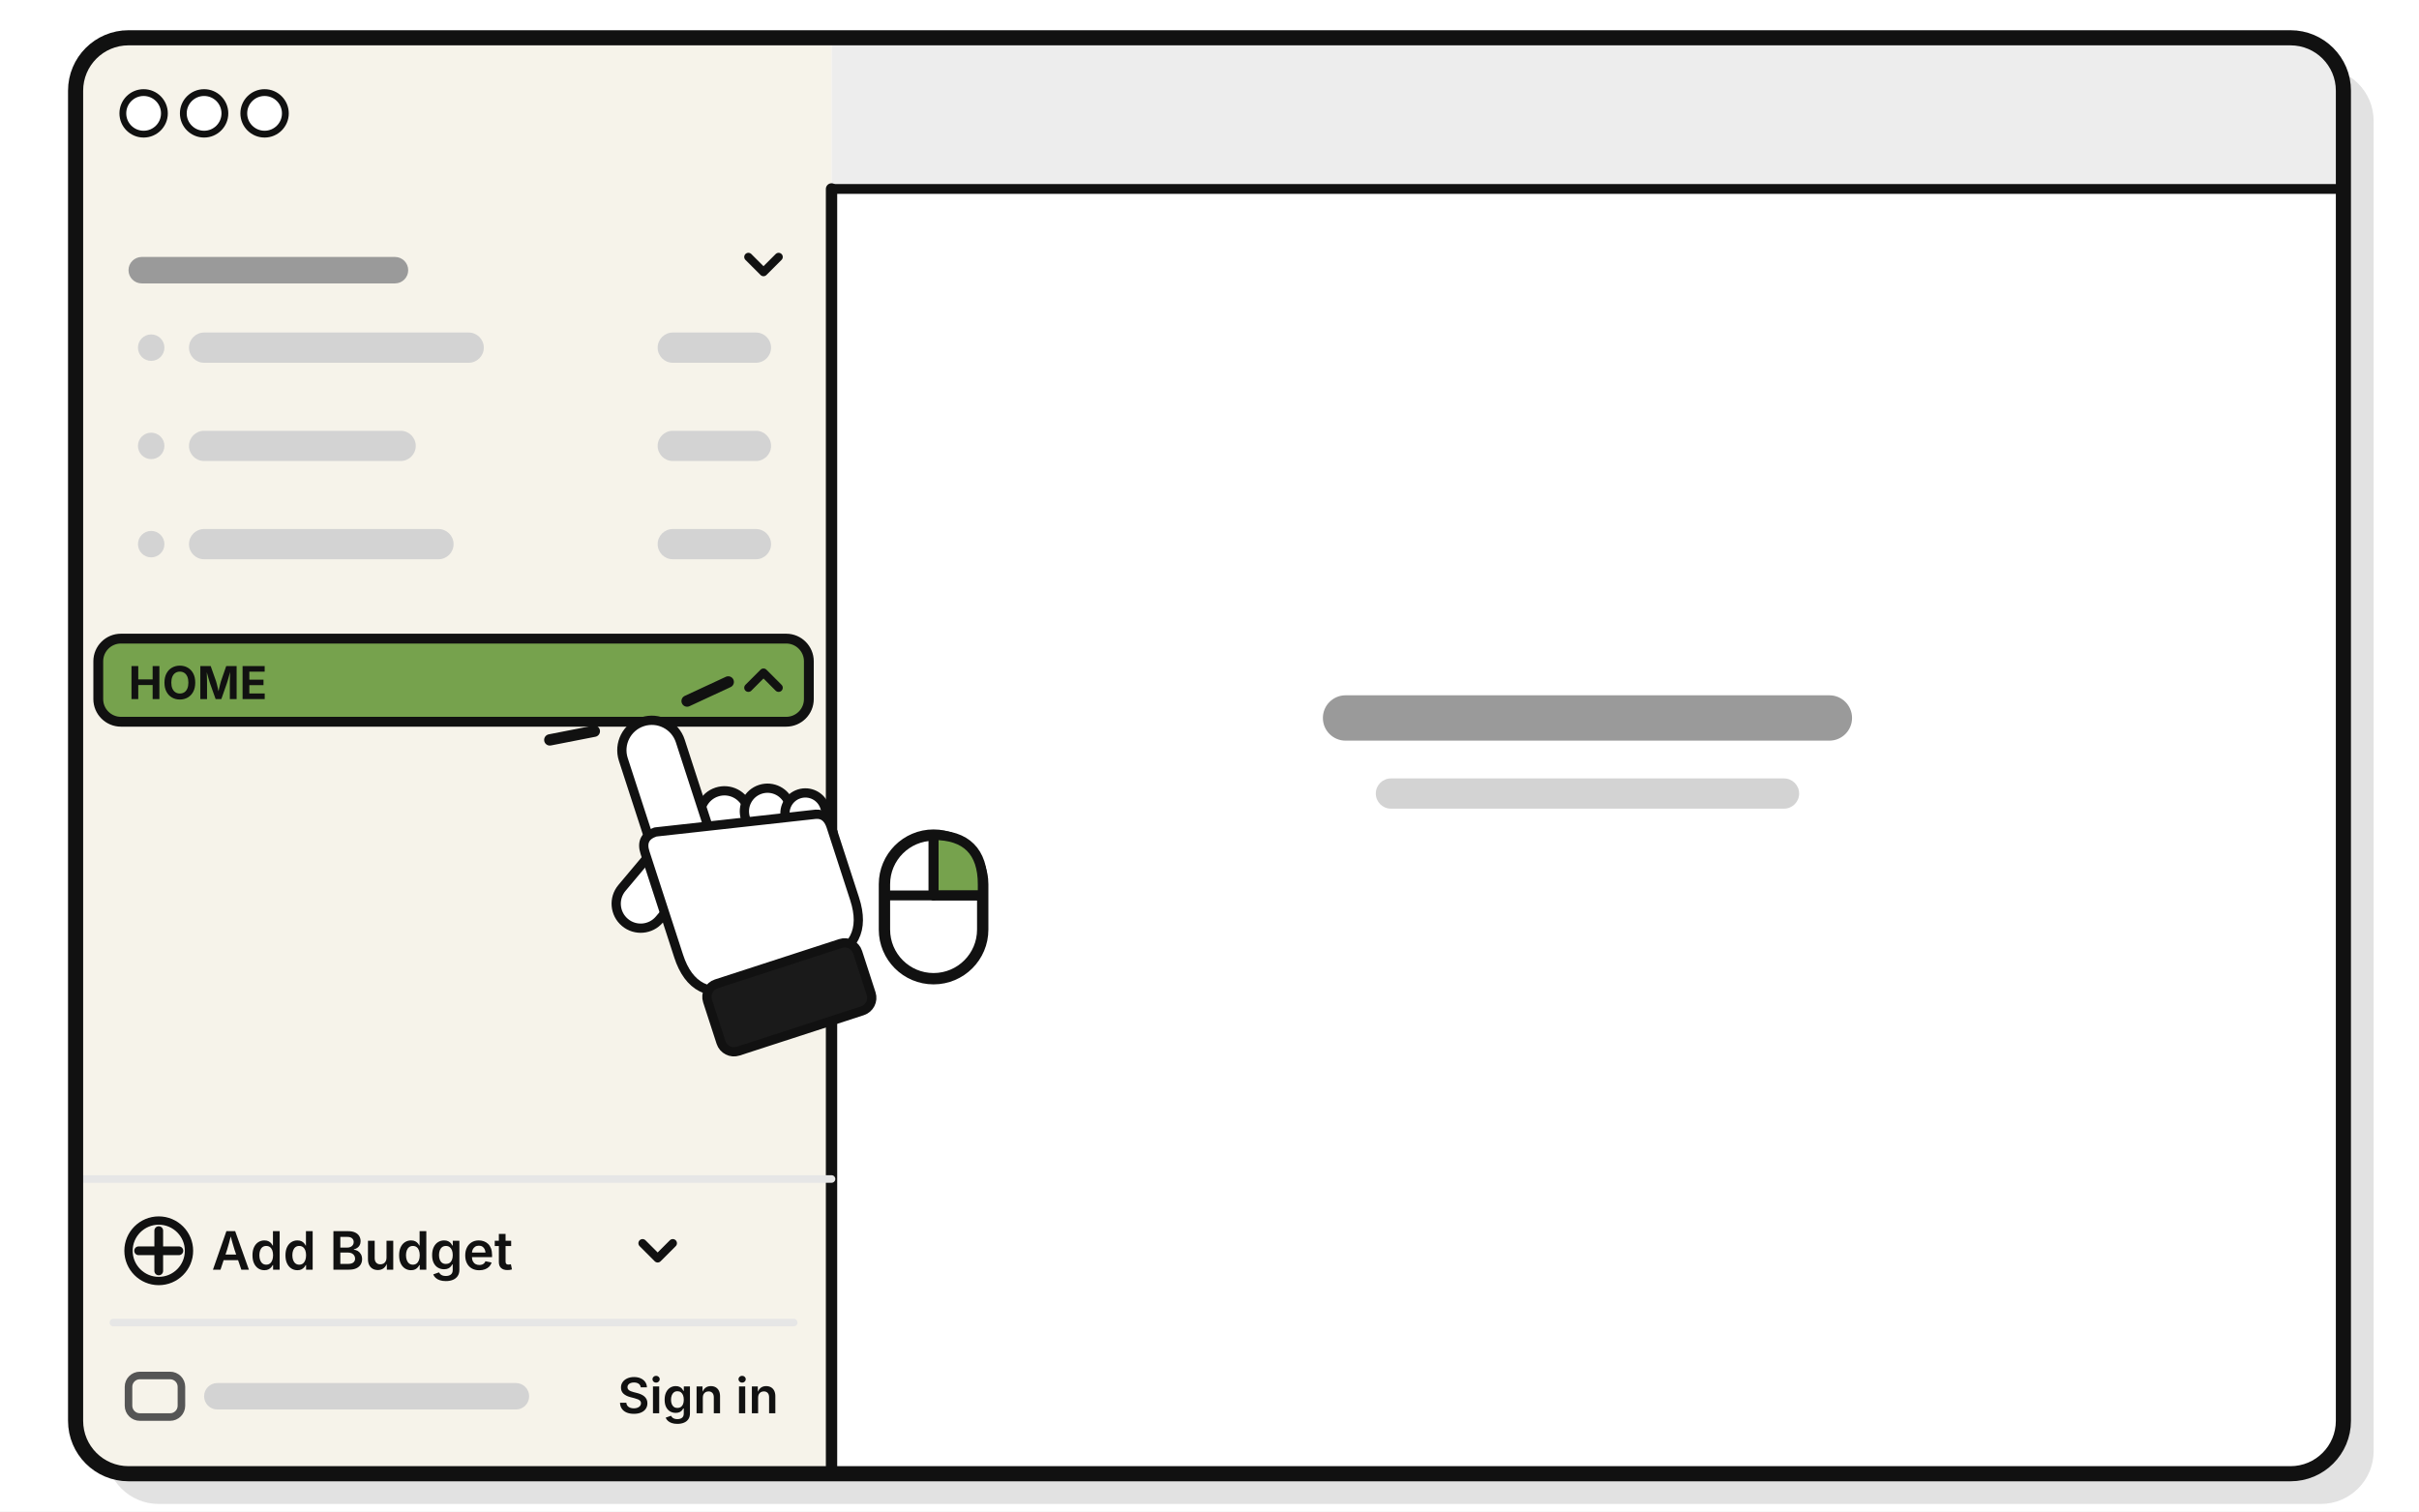
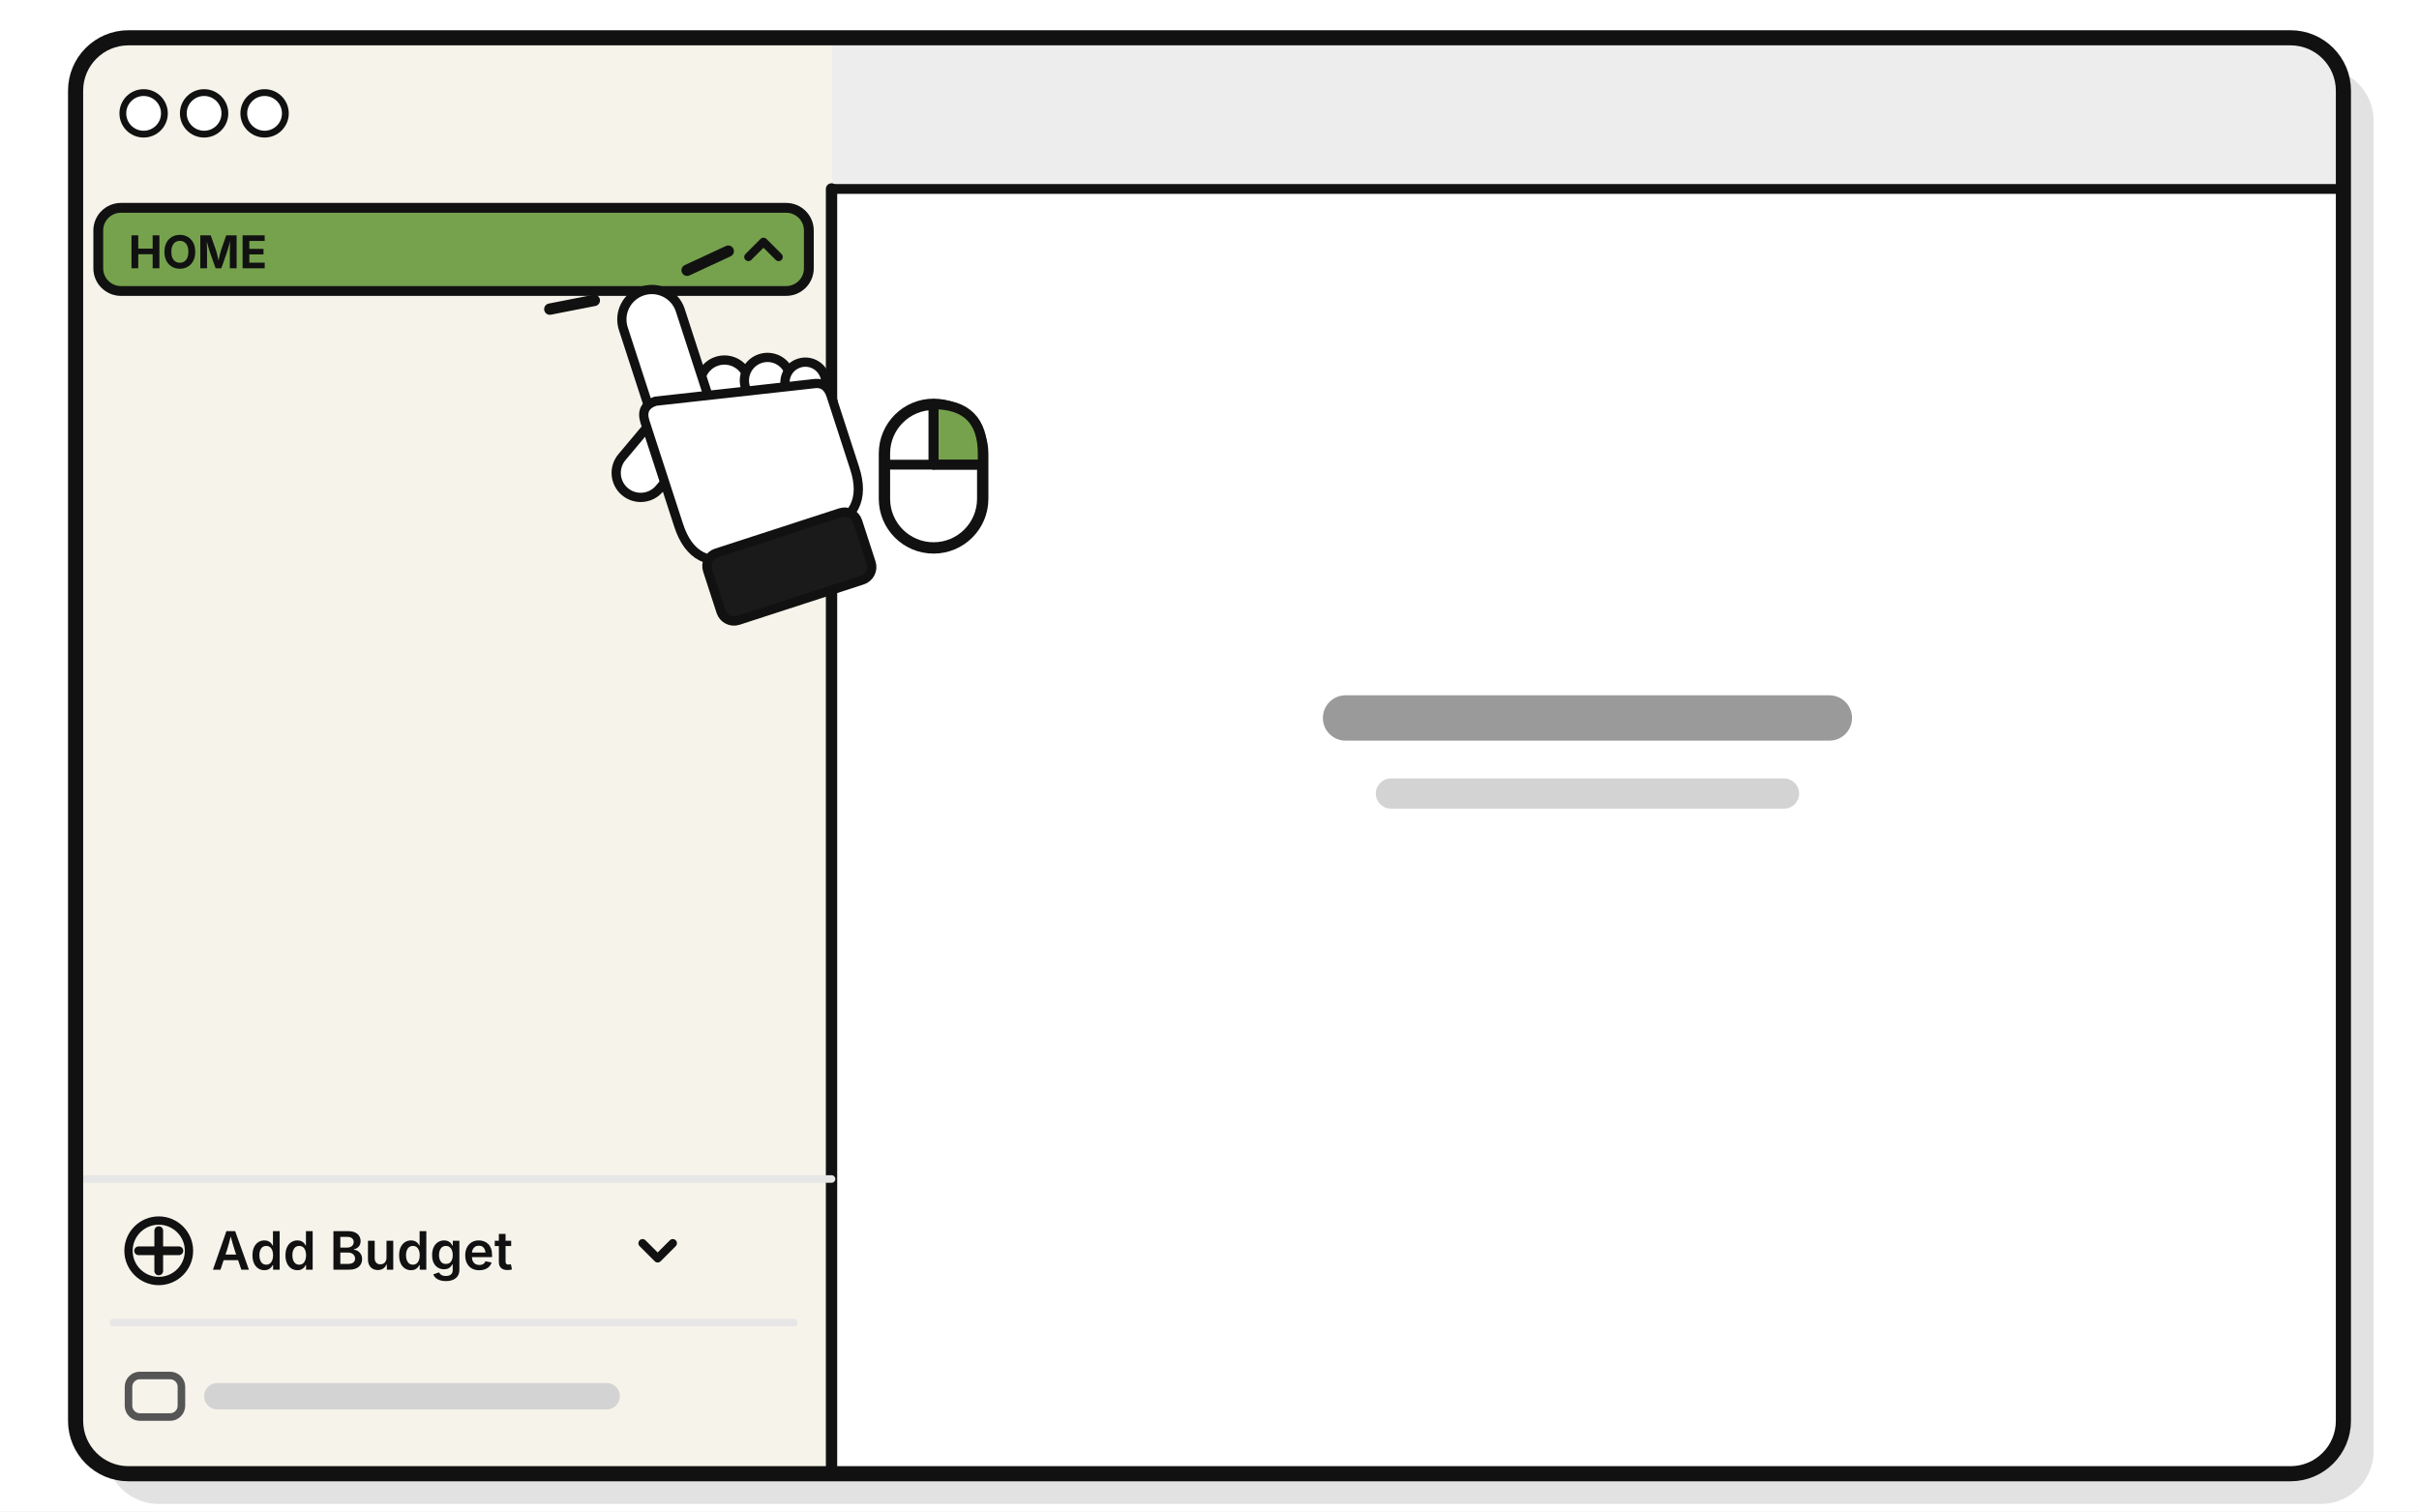
<svg xmlns="http://www.w3.org/2000/svg" viewBox="0 0 640 400" width="640" height="400">
  <rect x="0" y="0" width="640" height="400" rx="0" fill="#FFFFFF" />
  <rect x="28" y="18" width="600" height="380" rx="14" fill="#E2E2E2" />
  <g transform="translate(20 10) scale(1)">
-     <clipPath id="win15">
+     <clipPath id="win25">
      <rect x="0" y="0" width="600" height="380" rx="14" fill="none" />
    </clipPath>
-     <g clip-path="url(#win15)">
+     <g clip-path="url(#win25)">
      <rect x="0" y="0" width="600" height="380" rx="0" fill="#FFFFFF" />
      <rect x="200" y="0" width="400" height="40" rx="0" fill="#EDEDED" />
      <line x1="200" y1="40" x2="600" y2="40" stroke="#111111" stroke-width="2.6" stroke-linecap="round" />
      <rect x="0" y="0" width="200" height="380" rx="0" fill="#F6F3EA" />
      <line x1="200" y1="40" x2="200" y2="380" stroke="#111111" stroke-width="3" stroke-linecap="round" />
      <circle cx="18" cy="20" r="5.5" fill="#FFFFFF" stroke="#111111" stroke-width="1.8" />
      <circle cx="34" cy="20" r="5.5" fill="#FFFFFF" stroke="#111111" stroke-width="1.8" />
      <circle cx="50" cy="20" r="5.5" fill="#FFFFFF" stroke="#111111" stroke-width="1.8" />
-       <rect x="14" y="58" width="74" height="7" rx="3.5" fill="#9A9A9A" />
-       <path d="M178 58 L182 62 L186 58" fill="none" stroke="#111111" stroke-width="2.2" stroke-linecap="round" stroke-linejoin="round" />
-       <circle cx="20" cy="82" r="3.5" fill="#D3D3D3" />
-       <rect x="30" y="78" width="78" height="8" rx="4" fill="#D3D3D3" />
-       <rect x="154" y="78" width="30" height="8" rx="4" fill="#D3D3D3" />
-       <circle cx="20" cy="108" r="3.5" fill="#D3D3D3" />
-       <rect x="30" y="104" width="60" height="8" rx="4" fill="#D3D3D3" />
-       <rect x="154" y="104" width="30" height="8" rx="4" fill="#D3D3D3" />
-       <circle cx="20" cy="134" r="3.5" fill="#D3D3D3" />
-       <rect x="30" y="130" width="70" height="8" rx="4" fill="#D3D3D3" />
-       <rect x="154" y="130" width="30" height="8" rx="4" fill="#D3D3D3" />
-       <rect x="6" y="159" width="188" height="22" rx="6" fill="#76A24D" stroke="#111111" stroke-width="2.6" />
-       <path d="M134.642 0V1490H440.197V888.118H1089.363V1490H1394.918V0H1089.363V634.802H440.197V0Z" fill="#111111" transform="translate(14.00 175.00) scale(0.00586 -0.00586)" />
-       <path d="M789.4 -20Q591.92 -20 434.32 70.07Q276.721 160.14 185.321 331.1Q93.921 502.06 93.921 744Q93.921 987.48 185.321 1158.71Q276.721 1329.94 434.32 1419.97Q591.92 1510 789.4 1510Q986.88 1510 1143.979 1419.97Q1301.079 1329.94 1392.519 1158.71Q1483.958 987.48 1483.958 744Q1483.958 501.52 1392.519 330.56Q1301.079 159.6 1143.979 69.8Q986.88 -20 789.4 -20ZM789.4 251.036Q905.12 251.036 991.561 307.737Q1078.002 364.437 1126.113 474.608Q1174.223 584.779 1174.223 744Q1174.223 904.681 1126.113 1015.122Q1078.002 1125.563 991.561 1182.263Q905.12 1238.964 789.4 1238.964Q673.759 1238.964 587.088 1182.033Q500.417 1125.103 452.037 1014.662Q403.656 904.221 403.656 744Q403.656 584.779 452.037 474.838Q500.417 364.897 587.088 307.967Q673.759 251.036 789.4 251.036Z" fill="#111111" transform="translate(22.96 175.00) scale(0.00586 -0.00586)" />
-       <path d="M134.642 0V1490H603.354L844.539 805.95Q859.699 758.37 879.169 682.141Q898.639 605.912 918.758 517.944Q938.878 429.975 956.418 347.096Q973.958 264.217 985.338 202.797H925.519Q937.359 262.837 954.629 345.256Q971.899 427.675 992.019 515.873Q1012.139 604.072 1031.569 680.991Q1050.999 757.91 1066.159 805.95L1303.964 1490H1773.676V0H1467.341V702.506Q1467.341 751.206 1468.921 823.975Q1470.501 896.745 1472.811 981.184Q1475.12 1065.623 1477.16 1151.522Q1479.2 1237.422 1479.66 1312.841H1499.44Q1480.06 1229.802 1456.83 1141.562Q1433.6 1053.323 1410.29 970.084Q1386.98 886.844 1365.9 817.535Q1344.82 748.226 1329.74 702.506L1083.137 0H825.801L575.277 702.506Q560.197 747.766 539.307 816.385Q518.417 885.004 494.567 967.784Q470.717 1050.563 446.987 1139.262Q423.257 1227.962 401.497 1312.841H425.437Q426.357 1240.642 428.397 1155.663Q430.437 1070.683 432.517 985.554Q434.597 900.425 436.407 826.505Q438.217 752.586 438.217 702.506V0Z" fill="#111111" transform="translate(32.21 175.00) scale(0.00586 -0.00586)" />
-       <path d="M134.642 0V1490H1132.278V1236.683H440.197V877.038H1079.498V628.042H440.197V253.317H1134.258V0Z" fill="#111111" transform="translate(43.39 175.00) scale(0.00586 -0.00586)" />
-       <path d="M178 172 L182 168 L186 172" fill="none" stroke="#111111" stroke-width="2.2" stroke-linecap="round" stroke-linejoin="round" />
+       <rect x="6" y="45" width="188" height="22" rx="6" fill="#76A24D" stroke="#111111" stroke-width="2.6" />
+       <path d="M134.642 0V1490H440.197V888.118H1089.363V1490H1394.918V0H1089.363V634.802H440.197V0Z" fill="#111111" transform="translate(14.00 61.00) scale(0.00586 -0.00586)" />
+       <path d="M789.4 -20Q591.92 -20 434.32 70.07Q276.721 160.14 185.321 331.1Q93.921 502.06 93.921 744Q93.921 987.48 185.321 1158.71Q276.721 1329.94 434.32 1419.97Q591.92 1510 789.4 1510Q986.88 1510 1143.979 1419.97Q1301.079 1329.94 1392.519 1158.71Q1483.958 987.48 1483.958 744Q1483.958 501.52 1392.519 330.56Q1301.079 159.6 1143.979 69.8Q986.88 -20 789.4 -20ZM789.4 251.036Q905.12 251.036 991.561 307.737Q1078.002 364.437 1126.113 474.608Q1174.223 584.779 1174.223 744Q1174.223 904.681 1126.113 1015.122Q1078.002 1125.563 991.561 1182.263Q905.12 1238.964 789.4 1238.964Q673.759 1238.964 587.088 1182.033Q500.417 1125.103 452.037 1014.662Q403.656 904.221 403.656 744Q403.656 584.779 452.037 474.838Q500.417 364.897 587.088 307.967Q673.759 251.036 789.4 251.036Z" fill="#111111" transform="translate(22.96 61.00) scale(0.00586 -0.00586)" />
+       <path d="M134.642 0V1490H603.354L844.539 805.95Q859.699 758.37 879.169 682.141Q898.639 605.912 918.758 517.944Q938.878 429.975 956.418 347.096Q973.958 264.217 985.338 202.797H925.519Q937.359 262.837 954.629 345.256Q971.899 427.675 992.019 515.873Q1012.139 604.072 1031.569 680.991Q1050.999 757.91 1066.159 805.95L1303.964 1490H1773.676V0H1467.341V702.506Q1467.341 751.206 1468.921 823.975Q1470.501 896.745 1472.811 981.184Q1475.12 1065.623 1477.16 1151.522Q1479.2 1237.422 1479.66 1312.841H1499.44Q1480.06 1229.802 1456.83 1141.562Q1433.6 1053.323 1410.29 970.084Q1386.98 886.844 1365.9 817.535Q1344.82 748.226 1329.74 702.506L1083.137 0H825.801L575.277 702.506Q560.197 747.766 539.307 816.385Q518.417 885.004 494.567 967.784Q470.717 1050.563 446.987 1139.262Q423.257 1227.962 401.497 1312.841H425.437Q426.357 1240.642 428.397 1155.663Q430.437 1070.683 432.517 985.554Q434.597 900.425 436.407 826.505Q438.217 752.586 438.217 702.506V0Z" fill="#111111" transform="translate(32.21 61.00) scale(0.00586 -0.00586)" />
+       <path d="M134.642 0V1490H1132.278V1236.683H440.197V877.038H1079.498V628.042H440.197V253.317H1134.258V0Z" fill="#111111" transform="translate(43.39 61.00) scale(0.00586 -0.00586)" />
+       <path d="M178 58 L182 54 L186 58" fill="none" stroke="#111111" stroke-width="2.2" stroke-linecap="round" stroke-linejoin="round" />
      <line x1="0" y1="302" x2="200" y2="302" stroke="#E6E6E6" stroke-width="2" stroke-linecap="round" />
      <circle cx="22" cy="321" r="8" fill="none" stroke="#111111" stroke-width="2.2" />
      <line x1="16.667" y1="321" x2="27.333" y2="321" stroke="#111111" stroke-width="2.311" stroke-linecap="round" />
      <line x1="22" y1="315.667" x2="22" y2="326.333" stroke="#111111" stroke-width="2.311" stroke-linecap="round" />
      <path d="M49.84 0 569.961 1490H909.476L1440.557 0H1147.681L883.158 773.844Q844.439 894.003 802.159 1045.302Q759.879 1196.601 708.839 1390.2H764.998Q715.318 1195.321 674.558 1042.742Q633.798 890.163 597.719 773.844L341.836 0ZM352.799 369.202V584.16H1137.598V369.202Z" fill="#111111" transform="translate(36.00 326.00) scale(0.00684 -0.00684)" />
      <path d="M550.001 -20.4Q418.201 -20.4 313.541 47.54Q208.881 115.48 148.881 244.4Q88.881 373.32 88.881 556.72Q88.881 743.08 150.281 871.5Q211.681 999.92 316.161 1065.96Q420.641 1132 549.201 1132Q648.842 1132 712.302 1098.7Q775.762 1065.4 813.141 1019Q850.521 972.6 869.601 932.88H880.721V1490H1140.638V0H886.001V176.96H869.601Q849.801 136.6 811.602 90.82Q773.402 45.04 710.162 12.32Q646.922 -20.4 550.001 -20.4ZM620.559 193.518Q705.64 193.518 764.84 239.458Q824.041 285.398 854.821 367.439Q885.601 449.479 885.601 558Q885.601 667.241 855.141 747.861Q824.681 828.482 765.48 873.282Q706.28 918.082 620.559 918.082Q532.919 918.082 473.758 871.362Q414.598 824.641 384.817 743.381Q355.037 662.12 355.037 558Q355.037 453.599 385.137 371.059Q415.238 288.518 474.718 241.018Q534.199 193.518 620.559 193.518Z" fill="#111111" transform="translate(46.19 326.00) scale(0.00684 -0.00684)" />
      <path d="M550.001 -20.4Q418.201 -20.4 313.541 47.54Q208.881 115.48 148.881 244.4Q88.881 373.32 88.881 556.72Q88.881 743.08 150.281 871.5Q211.681 999.92 316.161 1065.96Q420.641 1132 549.201 1132Q648.842 1132 712.302 1098.7Q775.762 1065.4 813.141 1019Q850.521 972.6 869.601 932.88H880.721V1490H1140.638V0H886.001V176.96H869.601Q849.801 136.6 811.602 90.82Q773.402 45.04 710.162 12.32Q646.922 -20.4 550.001 -20.4ZM620.559 193.518Q705.64 193.518 764.84 239.458Q824.041 285.398 854.821 367.439Q885.601 449.479 885.601 558Q885.601 667.241 855.141 747.861Q824.681 828.482 765.48 873.282Q706.28 918.082 620.559 918.082Q532.919 918.082 473.758 871.362Q414.598 824.641 384.817 743.381Q355.037 662.12 355.037 558Q355.037 453.599 385.137 371.059Q415.238 288.518 474.718 241.018Q534.199 193.518 620.559 193.518Z" fill="#111111" transform="translate(54.92 326.00) scale(0.00684 -0.00684)" />
      <path d="M149.761 0V1490H720.24Q881.279 1490 987.999 1439.2Q1094.719 1388.4 1147.639 1301.06Q1200.559 1213.72 1200.559 1103.28Q1200.559 1012.319 1165.839 947.84Q1131.119 883.36 1072.379 843.3Q1013.639 803.24 940.719 785.6V770.88Q1020.079 767.24 1092.819 723.06Q1165.559 678.88 1212.059 598.78Q1258.559 518.68 1258.559 406Q1258.559 290.4 1202.919 198.42Q1147.279 106.44 1034.759 53.22Q922.239 0 751.279 0ZM416.798 223.438H709.2Q856.922 223.438 922.502 280.358Q988.082 337.279 988.082 425.999Q988.082 493.079 955.122 546.54Q922.162 600 861.661 631.16Q801.161 662.321 717.76 662.321H416.798ZM416.798 854.719H686.48Q756.761 854.719 812.941 880.819Q869.122 906.92 901.722 955.06Q934.322 1003.2 934.322 1069.041Q934.322 1155.601 873.302 1211.802Q812.281 1268.002 692.48 1268.002H416.798Z" fill="#111111" transform="translate(67.19 326.00) scale(0.00684 -0.00684)" />
      <path d="M520.801 -14Q406.001 -14 319.601 35.2Q233.201 84.4 185.521 178.76Q137.841 273.12 137.841 407.28V1118H397.758V447.119Q397.758 334.678 456.398 270.858Q515.038 207.038 617.279 207.038Q686.479 207.038 740.08 237.178Q793.68 267.318 824.56 324.918Q855.441 382.519 855.441 463.119V1118H1115.997V0H868.92L866.041 276.4H885.721Q838.76 130.199 746.86 58.1Q654.96 -14 520.801 -14Z" fill="#111111" transform="translate(76.41 326.00) scale(0.00684 -0.00684)" />
      <path d="M550.001 -20.4Q418.201 -20.4 313.541 47.54Q208.881 115.48 148.881 244.4Q88.881 373.32 88.881 556.72Q88.881 743.08 150.281 871.5Q211.681 999.92 316.161 1065.96Q420.641 1132 549.201 1132Q648.842 1132 712.302 1098.7Q775.762 1065.4 813.141 1019Q850.521 972.6 869.601 932.88H880.721V1490H1140.638V0H886.001V176.96H869.601Q849.801 136.6 811.602 90.82Q773.402 45.04 710.162 12.32Q646.922 -20.4 550.001 -20.4ZM620.559 193.518Q705.64 193.518 764.84 239.458Q824.041 285.398 854.821 367.439Q885.601 449.479 885.601 558Q885.601 667.241 855.141 747.861Q824.681 828.482 765.48 873.282Q706.28 918.082 620.559 918.082Q532.919 918.082 473.758 871.362Q414.598 824.641 384.817 743.381Q355.037 662.12 355.037 558Q355.037 453.599 385.137 371.059Q415.238 288.518 474.718 241.018Q534.199 193.518 620.559 193.518Z" fill="#111111" transform="translate(84.99 326.00) scale(0.00684 -0.00684)" />
      <path d="M620 -442Q485.56 -442 386.24 -407.98Q286.921 -373.96 223.501 -315.3Q160.081 -256.641 131.921 -183.041L352.438 -104.161Q369.958 -135.441 401.318 -168.141Q432.678 -200.841 485.439 -222.581Q538.199 -244.322 619.28 -244.322Q740.32 -244.322 812.961 -187.881Q885.601 -131.441 885.601 -11.44V200.32H864.281Q844.562 159.681 807.722 117.12Q770.882 74.56 708.362 45.56Q645.842 16.56 549.361 16.56Q420.761 16.56 316.281 77.18Q211.801 137.8 150.341 259.08Q88.881 380.36 88.881 561.84Q88.881 745.64 150.781 872.78Q212.681 999.92 317.481 1065.96Q422.281 1132 551.201 1132Q650.202 1132 714.162 1099.02Q778.122 1066.04 816.181 1019.32Q854.241 972.6 874.321 932.88H888.081V1118H1143.358V-3.441Q1143.358 -152.121 1075.298 -249.561Q1007.238 -347 888.999 -394.5Q770.759 -442 620 -442ZM621.839 221.918Q707.28 221.918 766.3 262.658Q825.321 303.399 856.101 380.279Q886.881 457.16 886.881 564.4Q886.881 670.441 856.421 749.781Q825.961 829.122 766.94 873.602Q707.92 918.082 621.839 918.082Q534.199 918.082 474.718 871.682Q415.238 825.281 385.137 745.621Q355.037 665.961 355.037 564.4Q355.037 461.28 385.457 384.079Q415.878 306.879 475.358 264.398Q534.839 221.918 621.839 221.918Z" fill="#111111" transform="translate(93.72 326.00) scale(0.00684 -0.00684)" />
      <path d="M631.6 -22.56Q463.48 -22.56 341.66 48.18Q219.84 118.92 154.361 247.92Q88.881 376.92 88.881 552.16Q88.881 724.52 153.581 854.98Q218.28 985.44 336.64 1058.72Q455 1132 614.56 1132Q717.239 1132 809.499 1098.9Q901.759 1065.8 973.159 997.06Q1044.559 928.321 1085.479 821.681Q1126.399 715.041 1126.399 567.6V486.48H211.601V662.959H996.64L875.202 610.559Q875.202 705.44 845.921 776.901Q816.641 848.361 759.081 888.221Q701.52 928.082 616 928.082Q530.479 928.082 470.359 887.581Q410.238 847.081 378.718 779.461Q347.198 711.84 347.198 629.12V506.881Q347.198 400.88 383.178 328.059Q419.158 255.239 484.239 218.298Q549.319 181.358 635.12 181.358Q692.12 181.358 738.74 197.658Q785.361 213.958 818.961 246.339Q852.561 278.719 870.321 326.359L1109.119 276.919Q1082.399 187.16 1017.159 119.74Q951.919 52.32 854.299 14.88Q756.679 -22.56 631.6 -22.56Z" fill="#111111" transform="translate(102.48 326.00) scale(0.00684 -0.00684)" />
      <path d="M654.878 1118V914.322H20V1118ZM178.64 1384H438.557V314.839Q438.557 254.238 464.557 225.858Q490.557 197.478 550.398 197.478Q567.758 197.478 597.138 201.658Q626.518 205.838 644.558 209.838L685.518 9.24Q642.758 -4 598.079 -9.54Q553.399 -15.08 511.559 -15.08Q351.08 -15.08 264.86 64.84Q178.64 144.76 178.64 292.559Z" fill="#111111" transform="translate(110.76 326.00) scale(0.00684 -0.00684)" />
      <path d="M150 319 L154 323 L158 319" fill="none" stroke="#111111" stroke-width="2.2" stroke-linecap="round" stroke-linejoin="round" />
      <line x1="10" y1="340" x2="190" y2="340" stroke="#E6E6E6" stroke-width="2" stroke-linecap="round" />
      <rect x="14" y="354" width="14" height="11" rx="3" fill="none" stroke="#555555" stroke-width="2" />
-       <rect x="34" y="356" width="86" height="7" rx="3.5" fill="#D3D3D3" />
-       <path d="M673.199 -23.12Q500.32 -23.12 372.46 30.86Q244.601 84.84 172.921 187.879Q101.241 290.919 95.121 438.238H358.158Q364.718 359.998 407.058 308.198Q449.399 256.398 518.339 230.798Q587.279 205.198 671.039 205.198Q759.08 205.198 826.44 232.078Q893.801 258.958 931.981 307.618Q970.162 356.279 970.162 420.16Q970.162 478.48 936.501 516.46Q902.841 554.441 842.321 580.561Q781.801 606.681 700.721 626.881L531.52 671.041Q345.401 718.801 240.541 816.141Q135.681 913.481 135.681 1071.201Q135.681 1202.961 206.921 1301.78Q278.161 1400.6 401.18 1455.3Q524.2 1510 680.08 1510Q839.319 1510 958.979 1454.94Q1078.639 1399.88 1146.298 1303.181Q1213.958 1206.481 1216.878 1081.601H958.161Q948.041 1177.642 872.341 1230.302Q796.64 1282.962 676.24 1282.962Q592.479 1282.962 531.679 1257.582Q470.878 1232.202 438.438 1187.961Q405.997 1143.721 405.997 1087.041Q405.997 1024.52 444.418 984.58Q482.838 944.639 541.419 920.659Q599.999 896.679 659.759 881.679L799.039 846.079Q881.718 826.479 959.978 793.079Q1038.238 759.679 1100.818 709.22Q1163.398 658.76 1200.138 587.08Q1236.878 515.4 1236.878 418.24Q1236.878 287.24 1170.139 187.62Q1103.399 88 977.359 32.44Q851.319 -23.12 673.199 -23.12Z" fill="#111111" transform="translate(143.43 364.00) scale(0.00635 -0.00635)" />
-       <path d="M137.841 0V1118H397.758V0ZM268.079 1276.161Q205.92 1276.161 161.36 1318.02Q116.8 1359.879 116.8 1418.481Q116.8 1478.28 161.36 1519.619Q205.92 1560.959 268.079 1560.959Q330.776 1560.959 375.387 1519.658Q419.998 1478.357 419.998 1418.5Q419.998 1359.84 375.387 1318.001Q330.776 1276.161 268.079 1276.161Z" fill="#111111" transform="translate(151.88 364.00) scale(0.00635 -0.00635)" />
-       <path d="M620 -442Q485.56 -442 386.24 -407.98Q286.921 -373.96 223.501 -315.3Q160.081 -256.641 131.921 -183.041L352.438 -104.161Q369.958 -135.441 401.318 -168.141Q432.678 -200.841 485.439 -222.581Q538.199 -244.322 619.28 -244.322Q740.32 -244.322 812.961 -187.881Q885.601 -131.441 885.601 -11.44V200.32H864.281Q844.562 159.681 807.722 117.12Q770.882 74.56 708.362 45.56Q645.842 16.56 549.361 16.56Q420.761 16.56 316.281 77.18Q211.801 137.8 150.341 259.08Q88.881 380.36 88.881 561.84Q88.881 745.64 150.781 872.78Q212.681 999.92 317.481 1065.96Q422.281 1132 551.201 1132Q650.202 1132 714.162 1099.02Q778.122 1066.04 816.181 1019.32Q854.241 972.6 874.321 932.88H888.081V1118H1143.358V-3.441Q1143.358 -152.121 1075.298 -249.561Q1007.238 -347 888.999 -394.5Q770.759 -442 620 -442ZM621.839 221.918Q707.28 221.918 766.3 262.658Q825.321 303.399 856.101 380.279Q886.881 457.16 886.881 564.4Q886.881 670.441 856.421 749.781Q825.961 829.122 766.94 873.602Q707.92 918.082 621.839 918.082Q534.199 918.082 474.718 871.682Q415.238 825.281 385.137 745.621Q355.037 665.961 355.037 564.4Q355.037 461.28 385.457 384.079Q415.878 306.879 475.358 264.398Q534.839 221.918 621.839 221.918Z" fill="#111111" transform="translate(155.28 364.00) scale(0.00635 -0.00635)" />
-       <path d="M397.758 654.881V0H137.841V1118H384.278L387.798 841.6H367.478Q413.798 986.521 505.058 1059.26Q596.318 1132 733.038 1132Q848.198 1132 934.097 1082.8Q1019.997 1033.6 1067.677 939.56Q1115.357 845.52 1115.357 710.72V0H855.441V670.881Q855.441 783.322 797.12 847.142Q738.8 910.962 636.559 910.962Q567.719 910.962 513.618 880.822Q459.518 850.682 428.638 793.582Q397.758 736.481 397.758 654.881Z" fill="#111111" transform="translate(163.42 364.00) scale(0.00635 -0.00635)" />
-       <path d="M137.841 0V1118H397.758V0ZM268.079 1276.161Q205.92 1276.161 161.36 1318.02Q116.8 1359.879 116.8 1418.481Q116.8 1478.28 161.36 1519.619Q205.92 1560.959 268.079 1560.959Q330.776 1560.959 375.387 1519.658Q419.998 1478.357 419.998 1418.5Q419.998 1359.84 375.387 1318.001Q330.776 1276.161 268.079 1276.161Z" fill="#111111" transform="translate(174.64 364.00) scale(0.00635 -0.00635)" />
-       <path d="M397.758 654.881V0H137.841V1118H384.278L387.798 841.6H367.478Q413.798 986.521 505.058 1059.26Q596.318 1132 733.038 1132Q848.198 1132 934.097 1082.8Q1019.997 1033.6 1067.677 939.56Q1115.357 845.52 1115.357 710.72V0H855.441V670.881Q855.441 783.322 797.12 847.142Q738.8 910.962 636.559 910.962Q567.719 910.962 513.618 880.822Q459.518 850.682 428.638 793.582Q397.758 736.481 397.758 654.881Z" fill="#111111" transform="translate(178.05 364.00) scale(0.00635 -0.00635)" />
+       <rect x="34" y="356" width="110" height="7" rx="3.5" fill="#D3D3D3" />
      <rect x="330" y="174" width="140" height="12" rx="6" fill="#9A9A9A" />
      <rect x="344" y="196" width="112" height="8" rx="4" fill="#D3D3D3" />
    </g>
    <rect x="0" y="0" width="600" height="380" rx="14" fill="none" stroke="#111111" stroke-width="4" />
  </g>
-   <g transform="translate(170 191) rotate(-18) scale(0.72)">
+   <g transform="translate(170 77) rotate(-18) scale(0.72)">
    <rect x="-31" y="50" width="32" height="18" rx="9" fill="#FFFFFF" stroke="#111111" stroke-width="3.4" stroke-linejoin="round" transform="rotate(-32 -14 60)" />
    <rect x="9" y="33" width="18" height="28" rx="9" fill="#FFFFFF" stroke="#111111" stroke-width="3.4" stroke-linejoin="round" />
    <rect x="25" y="37" width="17" height="26" rx="8.5" fill="#FFFFFF" stroke="#111111" stroke-width="3.4" stroke-linejoin="round" />
    <rect x="39" y="43" width="15" height="24" rx="7.5" fill="#FFFFFF" stroke="#111111" stroke-width="3.4" stroke-linejoin="round" />
    <rect x="-11" y="0" width="22" height="64" rx="11" fill="#FFFFFF" stroke="#111111" stroke-width="3.4" stroke-linejoin="round" />
    <path d="M-14 46 Q-14 40 -8 40 L50 52 Q54 53 54 58 L54 86 Q54 104 36 104 L4 104 Q-14 104 -14 86 Z" fill="#FFFFFF" stroke="#111111" stroke-width="3.4" stroke-linejoin="round" />
    <rect x="-9" y="100" width="58" height="26" rx="5" fill="#1A1A1A" stroke="#111111" stroke-width="3.4" stroke-linejoin="round" />
  </g>
-   <line x1="157.242" y1="193.498" x2="145.466" y2="195.804" stroke="#111111" stroke-width="3" stroke-linecap="round" />
-   <line x1="181.79" y1="185.522" x2="192.672" y2="180.466" stroke="#111111" stroke-width="3" stroke-linecap="round" />
-   <rect x="234" y="221" width="26" height="38" rx="13" fill="#FFFFFF" stroke="#111111" stroke-width="3" />
-   <path d="M247 221 V236.96 H260 V234 Q260 221 247 221 Z" fill="#76A24D" stroke="#111111" stroke-width="2.6" stroke-linecap="round" stroke-linejoin="round" />
-   <line x1="234" y1="236.96" x2="260" y2="236.96" stroke="#111111" stroke-width="2.6" stroke-linecap="round" />
-   <line x1="247" y1="221" x2="247" y2="236.96" stroke="#111111" stroke-width="2.6" stroke-linecap="round" />
+   <line x1="157.242" y1="79.498" x2="145.466" y2="81.804" stroke="#111111" stroke-width="3" stroke-linecap="round" />
+   <line x1="181.79" y1="71.522" x2="192.672" y2="66.466" stroke="#111111" stroke-width="3" stroke-linecap="round" />
+   <rect x="234" y="107" width="26" height="38" rx="13" fill="#FFFFFF" stroke="#111111" stroke-width="3" />
+   <path d="M247 107 V122.96 H260 V120 Q260 107 247 107 Z" fill="#76A24D" stroke="#111111" stroke-width="2.6" stroke-linecap="round" stroke-linejoin="round" />
+   <line x1="234" y1="122.96" x2="260" y2="122.96" stroke="#111111" stroke-width="2.6" stroke-linecap="round" />
+   <line x1="247" y1="107" x2="247" y2="122.96" stroke="#111111" stroke-width="2.6" stroke-linecap="round" />
</svg>
